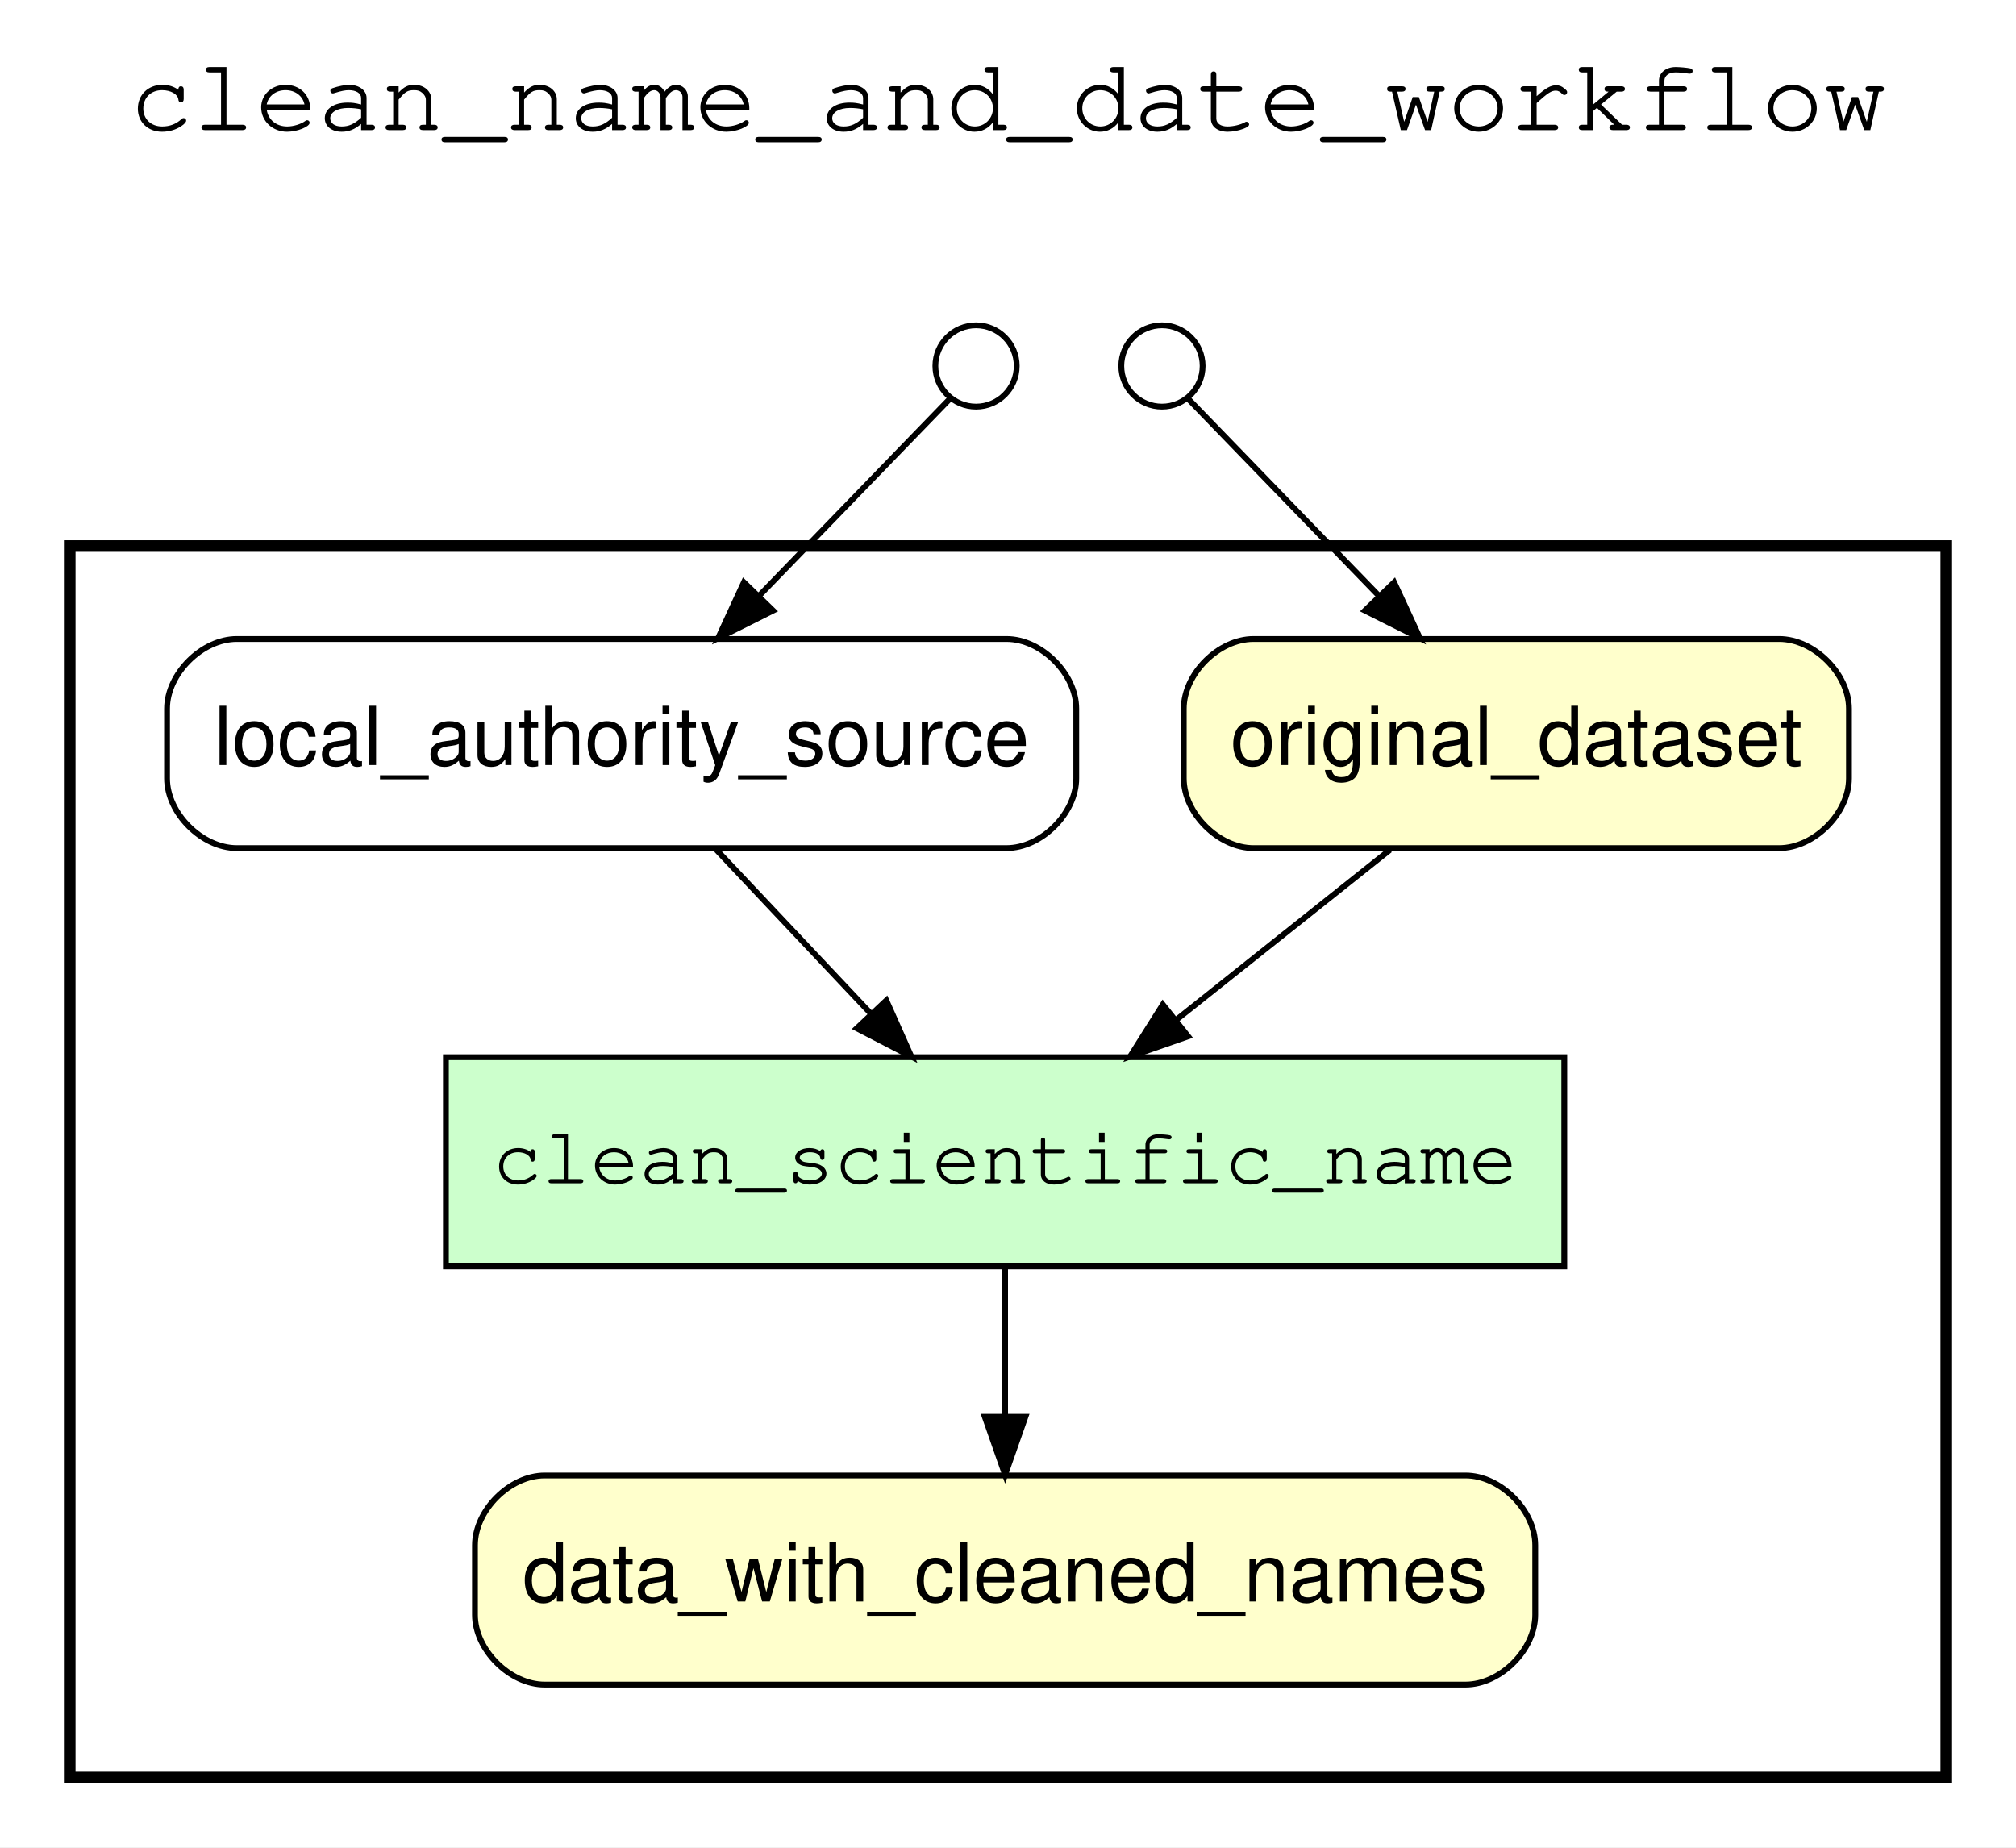
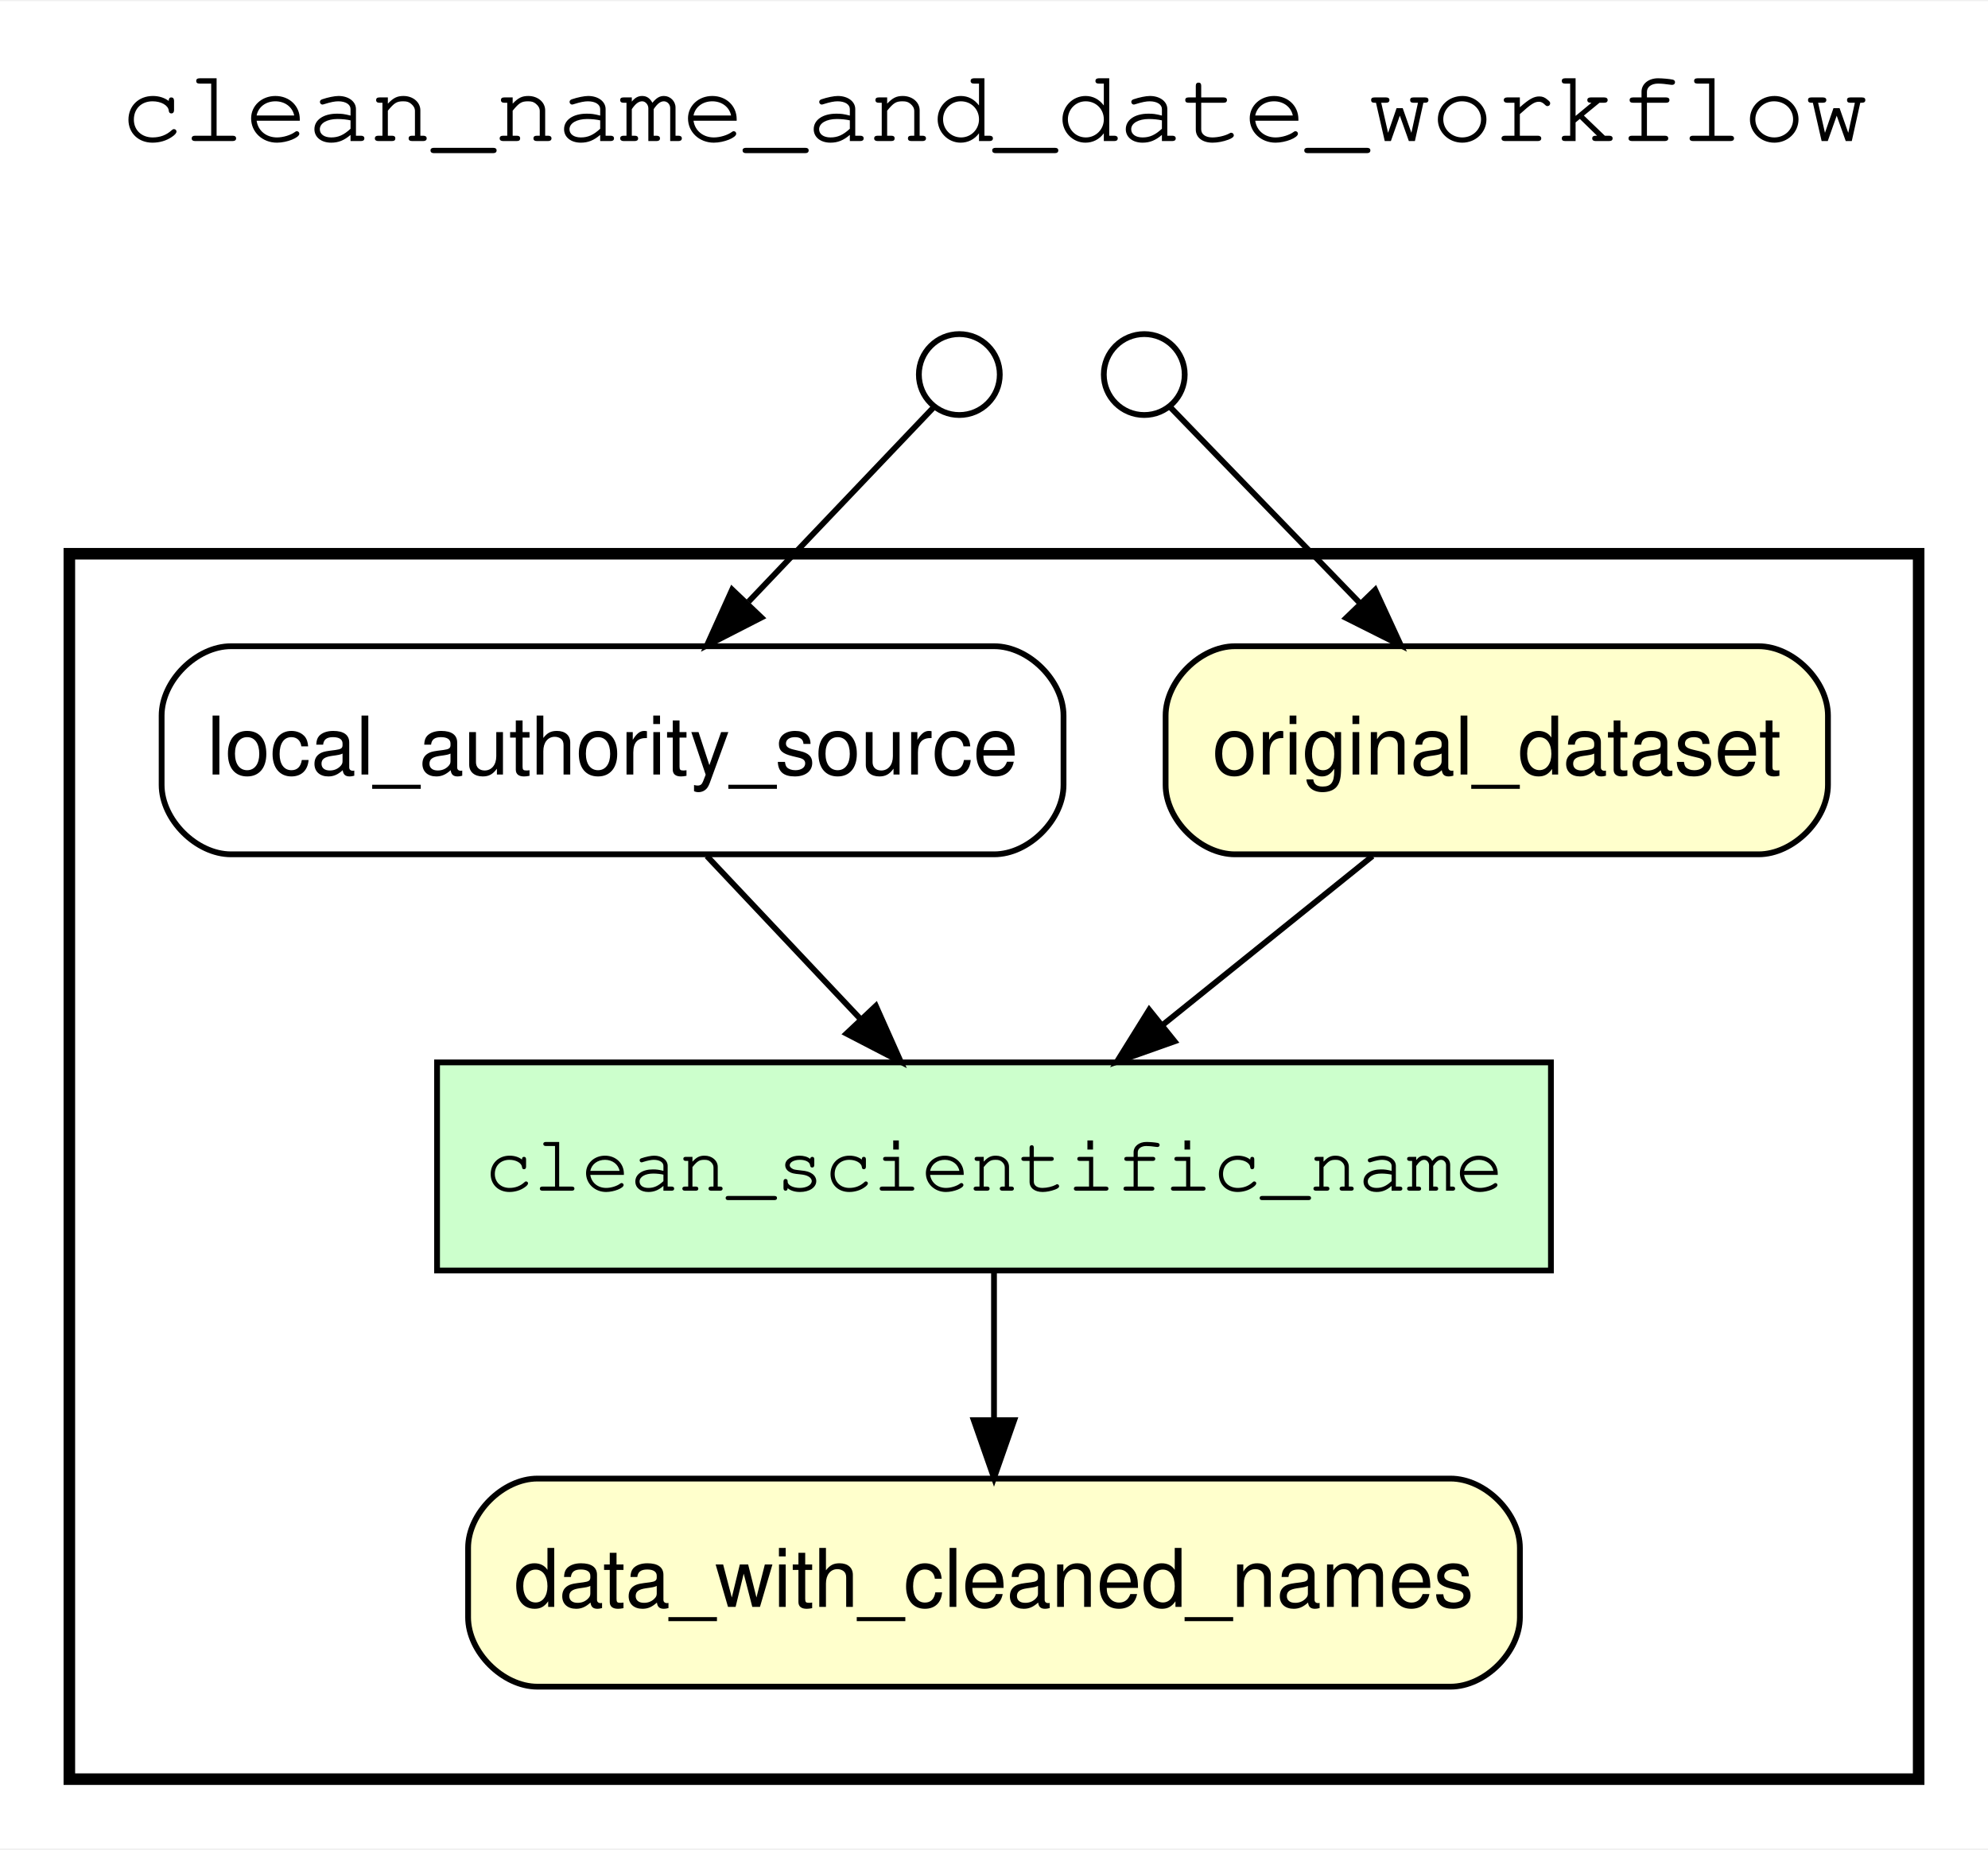
- <svg xmlns="http://www.w3.org/2000/svg" width="347pt" height="318pt" viewBox="0.00 0.00 347.00 318.00">
-   <g id="graph0" class="graph" transform="scale(1 1) rotate(0) translate(4 314)">
-     <polygon fill="white" stroke="none" points="-4,4 -4,-314 343,-314 343,4 -4,4" />
-     <text text-anchor="middle" x="169.5" y="-291.6" font-family="Courier,monospace" font-size="18.00">clean_name_and_date_workflow</text>
+ <svg xmlns="http://www.w3.org/2000/svg" width="344pt" height="320pt" viewBox="0.00 0.00 344.00 319.60">
+   <g id="graph0" class="graph" transform="scale(1 1) rotate(0) translate(4 315.6)">
+     <polygon fill="white" stroke="none" points="-4,4 -4,-315.6 340,-315.6 340,4 -4,4" />
+     <text text-anchor="middle" x="168" y="-291.4" font-family="Courier,monospace" font-size="18.00">clean_name_and_date_workflow</text>
    <g id="clust1" class="cluster">
-       <polygon fill="none" stroke="black" stroke-width="2" points="8,-8 8,-220 331,-220 331,-8 8,-8" />
+       <polygon fill="none" stroke="black" stroke-width="2" points="8,-8 8,-220 328,-220 328,-8 8,-8" />
    </g>
    <g id="clust2" class="cluster">
-       <polygon fill="none" stroke="white" stroke-width="2" points="16,-16 16,-212 323,-212 323,-16 16,-16" />
+       <polygon fill="none" stroke="white" stroke-width="2" points="16,-16 16,-212 320,-212 320,-16 16,-16" />
    </g>
    <g id="clust3" class="cluster">
-       <polygon fill="none" stroke="white" stroke-width="2" points="141,-228 141,-274 219,-274 219,-228 141,-228" />
+       <polygon fill="none" stroke="white" stroke-width="2" points="139,-228 139,-274 217,-274 217,-228 139,-228" />
    </g>
    <g id="clust4" class="cluster">
-       <polygon fill="none" stroke="white" stroke-width="2" points="149,-236 149,-266 211,-266 211,-236 149,-236" />
+       <polygon fill="none" stroke="white" stroke-width="2" points="147,-236 147,-266 209,-266 209,-236 147,-236" />
    </g>
    <g id="node1" class="node">
-       <polygon fill="#ccffcc" stroke="black" points="265.25,-132 72.75,-132 72.75,-96 265.25,-96 265.25,-132" />
-       <text text-anchor="middle" x="169" y="-110.3" font-family="Courier,monospace" font-size="14.00">clean_scientific_name</text>
+       <polygon fill="#ccffcc" stroke="black" points="264.371,-132 71.629,-132 71.629,-96 264.371,-96 264.371,-132" />
+       <text text-anchor="middle" x="168" y="-109.8" font-family="Courier,monospace" font-size="14.00">clean_scientific_name</text>
    </g>
    <g id="node3" class="node">
-       <path fill="#ffffcc" stroke="black" d="M248.25,-60C248.25,-60 89.75,-60 89.75,-60 83.75,-60 77.75,-54 77.75,-48 77.75,-48 77.75,-36 77.75,-36 77.75,-30 83.75,-24 89.75,-24 89.75,-24 248.25,-24 248.25,-24 254.25,-24 260.25,-30 260.25,-36 260.25,-36 260.25,-48 260.25,-48 260.25,-54 254.25,-60 248.25,-60" />
-       <text text-anchor="middle" x="169" y="-38.3" font-family="Helvetica,sans-Serif" font-size="14.00">data_with_cleaned_names</text>
+       <path fill="#ffffcc" stroke="black" d="M247.001,-60C247.001,-60 88.999,-60 88.999,-60 82.999,-60 76.999,-54 76.999,-48 76.999,-48 76.999,-36 76.999,-36 76.999,-30 82.999,-24 88.999,-24 88.999,-24 247.001,-24 247.001,-24 253.001,-24 259.001,-30 259.001,-36 259.001,-36 259.001,-48 259.001,-48 259.001,-54 253.001,-60 247.001,-60" />
+       <text text-anchor="middle" x="168" y="-37.8" font-family="Helvetica,sans-Serif" font-size="14.00">data_with_cleaned_names</text>
    </g>
    <g id="edge3" class="edge">
-       <path fill="none" stroke="black" d="M169,-95.697C169,-87.983 169,-78.713 169,-70.112" />
-       <polygon fill="black" stroke="black" points="172.5,-70.104 169,-60.104 165.5,-70.104 172.5,-70.104" />
+       <path fill="none" stroke="black" d="M168,-95.697C168,-87.983 168,-78.713 168,-70.112" />
+       <polygon fill="black" stroke="black" points="171.5,-70.104 168,-60.104 164.5,-70.104 171.5,-70.104" />
    </g>
    <g id="node2" class="node">
-       <path fill="#ffffcc" stroke="black" d="M302.25,-204C302.25,-204 211.75,-204 211.75,-204 205.75,-204 199.75,-198 199.75,-192 199.75,-192 199.75,-180 199.75,-180 199.75,-174 205.75,-168 211.75,-168 211.75,-168 302.25,-168 302.25,-168 308.25,-168 314.25,-174 314.25,-180 314.25,-180 314.25,-192 314.25,-192 314.25,-198 308.25,-204 302.25,-204" />
-       <text text-anchor="middle" x="257" y="-182.3" font-family="Helvetica,sans-Serif" font-size="14.00">original_dataset</text>
+       <path fill="#ffffcc" stroke="black" d="M300.305,-204C300.305,-204 209.695,-204 209.695,-204 203.695,-204 197.695,-198 197.695,-192 197.695,-192 197.695,-180 197.695,-180 197.695,-174 203.695,-168 209.695,-168 209.695,-168 300.305,-168 300.305,-168 306.305,-168 312.305,-174 312.305,-180 312.305,-180 312.305,-192 312.305,-192 312.305,-198 306.305,-204 300.305,-204" />
+       <text text-anchor="middle" x="255" y="-181.8" font-family="Helvetica,sans-Serif" font-size="14.00">original_dataset</text>
    </g>
    <g id="edge1" class="edge">
-       <path fill="none" stroke="black" d="M235.247,-167.697C224.164,-158.881 210.526,-148.032 198.51,-138.474" />
-       <polygon fill="black" stroke="black" points="200.507,-135.59 190.503,-132.104 196.15,-141.069 200.507,-135.59" />
+       <path fill="none" stroke="black" d="M233.494,-167.697C222.537,-158.881 209.054,-148.032 197.175,-138.474" />
+       <polygon fill="black" stroke="black" points="199.244,-135.646 189.258,-132.104 194.855,-141.1 199.244,-135.646" />
    </g>
    <g id="node4" class="node">
-       <path fill="#ffffff" stroke="black" d="M169.25,-204C169.25,-204 36.75,-204 36.75,-204 30.75,-204 24.75,-198 24.75,-192 24.75,-192 24.75,-180 24.75,-180 24.75,-174 30.75,-168 36.75,-168 36.75,-168 169.25,-168 169.25,-168 175.25,-168 181.25,-174 181.25,-180 181.25,-180 181.25,-192 181.25,-192 181.25,-198 175.25,-204 169.25,-204" />
-       <text text-anchor="middle" x="103" y="-182.3" font-family="Helvetica,sans-Serif" font-size="14.00">local_authority_source</text>
+       <path fill="#ffffff" stroke="black" d="M168.031,-204C168.031,-204 35.969,-204 35.969,-204 29.969,-204 23.969,-198 23.969,-192 23.969,-192 23.969,-180 23.969,-180 23.969,-174 29.969,-168 35.969,-168 35.969,-168 168.031,-168 168.031,-168 174.031,-168 180.031,-174 180.031,-180 180.031,-180 180.031,-192 180.031,-192 180.031,-198 174.031,-204 168.031,-204" />
+       <text text-anchor="middle" x="102" y="-181.8" font-family="Helvetica,sans-Serif" font-size="14.00">local_authority_source</text>
    </g>
    <g id="edge2" class="edge">
-       <path fill="none" stroke="black" d="M119.315,-167.697C127.307,-159.22 137.072,-148.864 145.822,-139.583" />
-       <polygon fill="black" stroke="black" points="148.559,-141.781 152.873,-132.104 143.466,-136.979 148.559,-141.781" />
+       <path fill="none" stroke="black" d="M118.315,-167.697C126.307,-159.22 136.072,-148.864 144.822,-139.583" />
+       <polygon fill="black" stroke="black" points="147.559,-141.781 151.873,-132.104 142.466,-136.979 147.559,-141.781" />
    </g>
    <g id="node5" class="node">
-       <ellipse fill="none" stroke="black" cx="196" cy="-251" rx="7" ry="7" />
+       <ellipse fill="none" stroke="black" cx="194" cy="-251" rx="7" ry="7" />
    </g>
    <g id="edge4" class="edge">
-       <path fill="none" stroke="black" d="M200.387,-245.469C207.283,-238.347 221.143,-224.033 233.422,-211.351" />
-       <polygon fill="black" stroke="black" points="235.963,-213.758 240.405,-204.14 230.934,-208.889 235.963,-213.758" />
+       <path fill="none" stroke="black" d="M198.387,-245.469C205.283,-238.347 219.143,-224.033 231.422,-211.351" />
+       <polygon fill="black" stroke="black" points="233.963,-213.758 238.405,-204.14 228.934,-208.889 233.963,-213.758" />
    </g>
    <g id="node6" class="node">
-       <ellipse fill="none" stroke="black" cx="164" cy="-251" rx="7" ry="7" />
+       <ellipse fill="none" stroke="black" cx="162" cy="-251" rx="7" ry="7" />
    </g>
    <g id="edge5" class="edge">
-       <path fill="none" stroke="black" d="M159.613,-245.469C152.717,-238.347 138.857,-224.033 126.578,-211.351" />
-       <polygon fill="black" stroke="black" points="129.066,-208.889 119.595,-204.14 124.037,-213.758 129.066,-208.889" />
+       <path fill="none" stroke="black" d="M157.685,-245.469C150.965,-238.413 137.524,-224.3 125.531,-211.707" />
+       <polygon fill="black" stroke="black" points="127.755,-208.967 118.323,-204.14 122.686,-213.795 127.755,-208.967" />
    </g>
  </g>
</svg>
